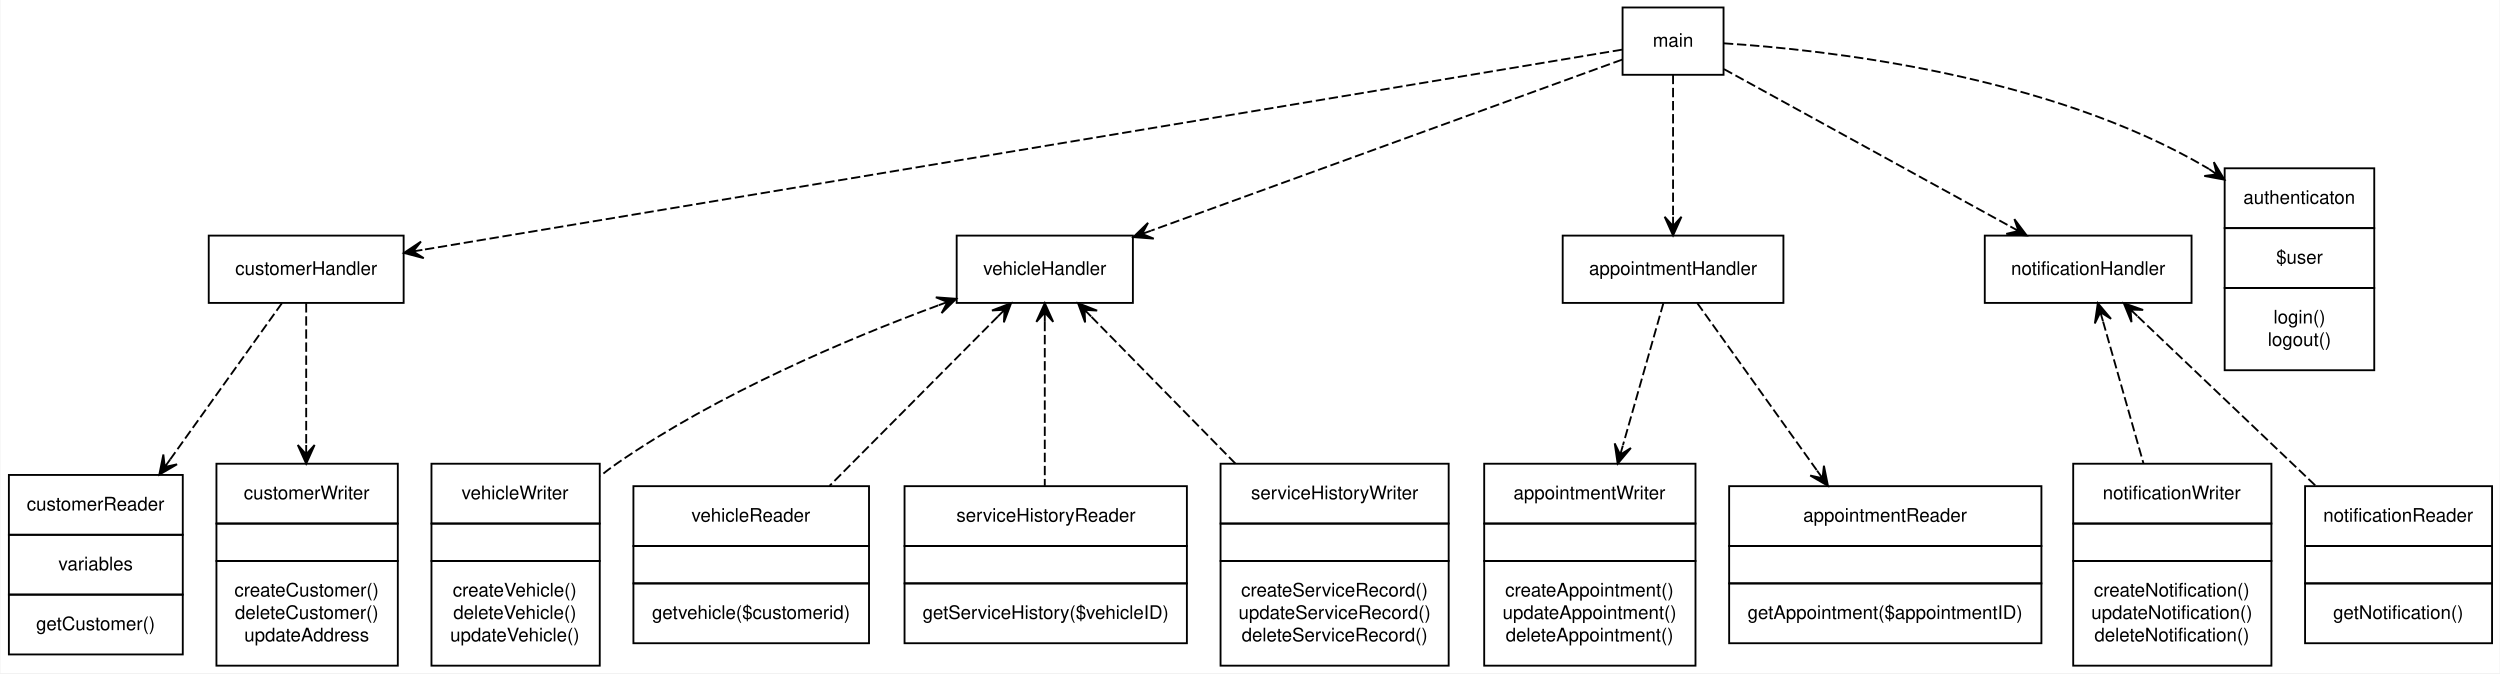
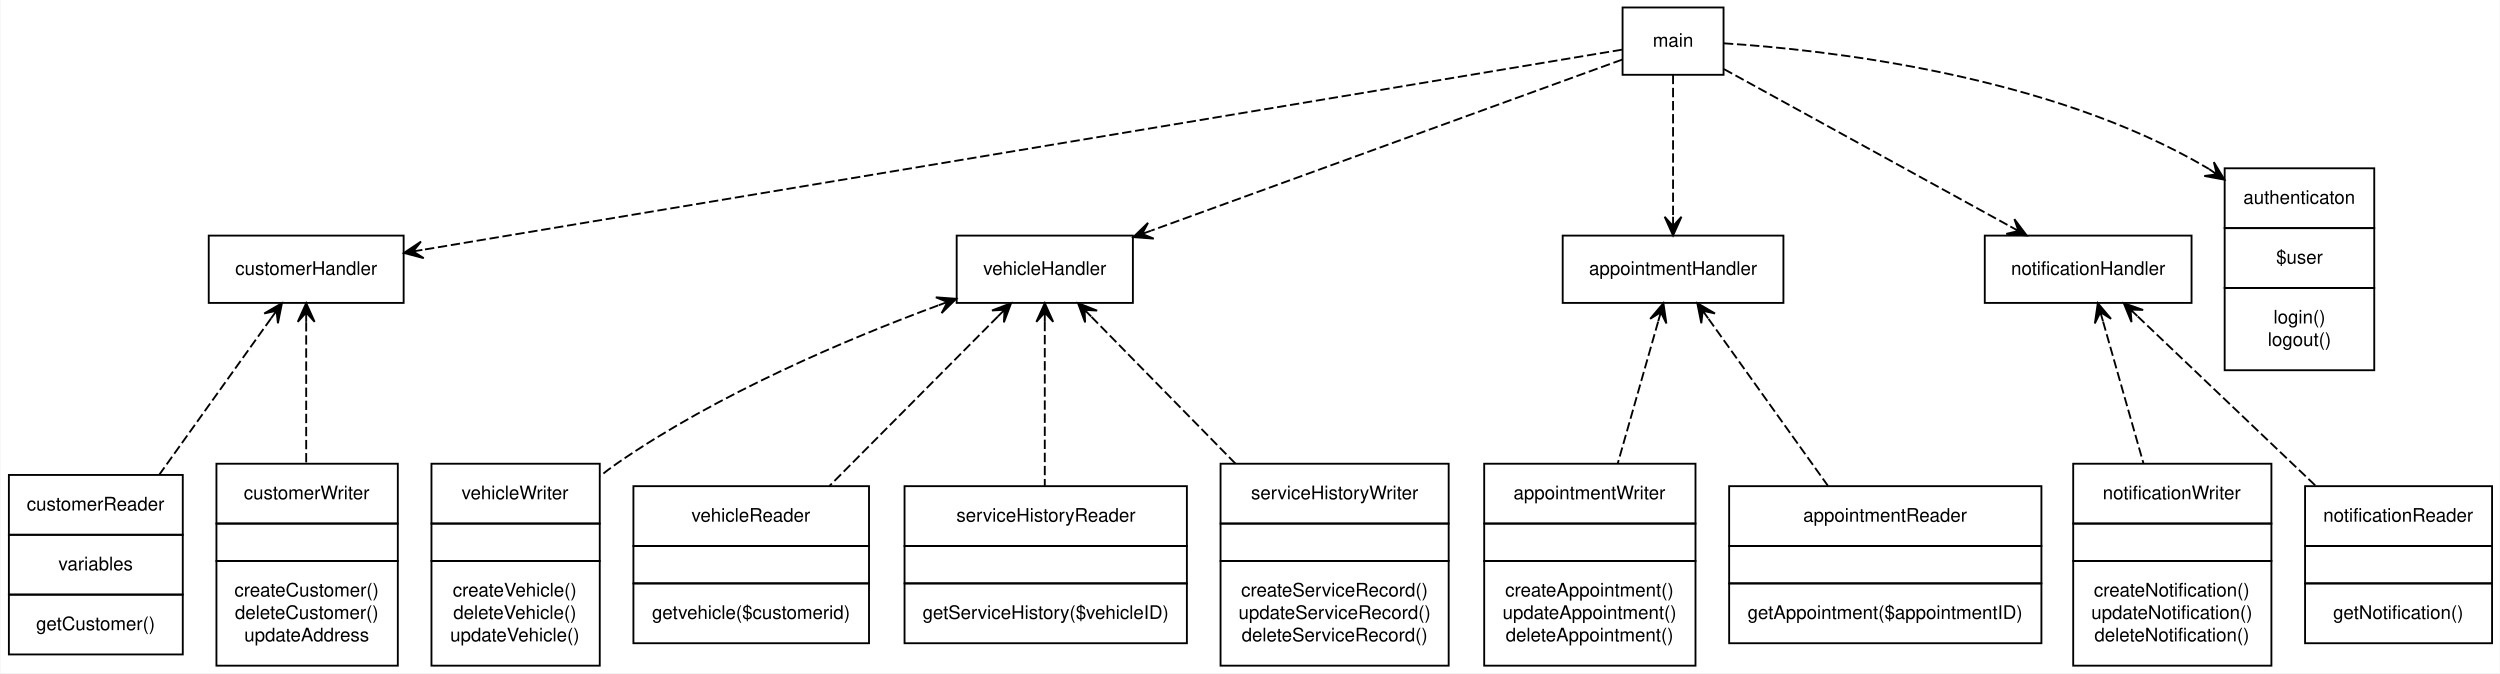
<svg xmlns="http://www.w3.org/2000/svg" width="1337pt" height="360pt" viewBox="0.00 0.00 1336.50 360.00">
  <g id="graph0" class="graph" transform="scale(1 1) rotate(0) translate(4 356)">
    <polygon fill="#ffffff" stroke="transparent" points="-4,4 -4,-356 1332.5,-356 1332.5,4 -4,4" />
    <g id="node1" class="node">
      <polygon fill="none" stroke="#000000" points="917.5,-352 863.5,-352 863.5,-316 917.5,-316 917.5,-352" />
      <text text-anchor="middle" x="890.5" y="-331" font-family="Helvetica,sans-Serif" font-size="10.00" fill="#000000">main</text>
    </g>
    <g id="node2" class="node">
      <polygon fill="none" stroke="#000000" points="211.617,-230 107.383,-230 107.383,-194 211.617,-194 211.617,-230" />
      <text text-anchor="middle" x="159.5" y="-209" font-family="Helvetica,sans-Serif" font-size="10.00" fill="#000000">customerHandler</text>
    </g>
    <g id="edge1" class="edge">
      <path fill="none" stroke="#000000" stroke-dasharray="5,2" d="M863.178,-329.44C757.459,-311.796 373.604,-247.733 221.852,-222.406" />
      <polygon fill="#000000" stroke="#000000" points="211.766,-220.723 222.37,-217.93 216.697,-221.546 221.629,-222.369 221.629,-222.369 221.629,-222.369 216.697,-221.546 220.888,-226.808 211.766,-220.723 211.766,-220.723" />
    </g>
    <g id="node5" class="node">
      <polygon fill="none" stroke="#000000" points="601.618,-230 507.382,-230 507.382,-194 601.618,-194 601.618,-230" />
      <text text-anchor="middle" x="554.5" y="-209" font-family="Helvetica,sans-Serif" font-size="10.00" fill="#000000">vehicleHandler</text>
    </g>
    <g id="edge8" class="edge">
      <path fill="none" stroke="#000000" stroke-dasharray="5,2" d="M863.288,-324.12C808.64,-304.277 684.534,-259.215 611.384,-232.655" />
      <polygon fill="#000000" stroke="#000000" points="601.851,-229.193 612.786,-228.376 606.55,-230.899 611.25,-232.606 611.25,-232.606 611.25,-232.606 606.55,-230.899 609.714,-236.836 601.851,-229.193 601.851,-229.193" />
    </g>
    <g id="node10" class="node">
      <polygon fill="none" stroke="#000000" points="949.522,-230 831.478,-230 831.478,-194 949.522,-194 949.522,-230" />
      <text text-anchor="middle" x="890.5" y="-209" font-family="Helvetica,sans-Serif" font-size="10.00" fill="#000000">appointmentHandler</text>
    </g>
    <g id="edge4" class="edge">
      <path fill="none" stroke="#000000" stroke-dasharray="5,2" d="M890.5,-315.998C890.5,-295.996 890.5,-263.443 890.5,-240.083" />
      <polygon fill="#000000" stroke="#000000" points="890.5,-230.075 895,-240.075 890.5,-235.075 890.5,-240.075 890.5,-240.075 890.5,-240.075 890.5,-235.075 886,-240.075 890.5,-230.075 890.5,-230.075" />
    </g>
    <g id="node13" class="node">
      <polygon fill="none" stroke="#000000" points="1167.792,-230 1057.208,-230 1057.208,-194 1167.792,-194 1167.792,-230" />
      <text text-anchor="middle" x="1112.5" y="-209" font-family="Helvetica,sans-Serif" font-size="10.00" fill="#000000">notificationHandler</text>
    </g>
    <g id="edge13" class="edge">
      <path fill="none" stroke="#000000" stroke-dasharray="5,2" d="M917.722,-319.04C955.958,-298.027 1025.905,-259.588 1070.747,-234.946" />
      <polygon fill="#000000" stroke="#000000" points="1079.639,-230.059 1073.042,-238.819 1075.257,-232.467 1070.875,-234.875 1070.875,-234.875 1070.875,-234.875 1075.257,-232.467 1068.707,-230.931 1079.639,-230.059 1079.639,-230.059" />
    </g>
    <g id="node16" class="node">
      <polygon fill="none" stroke="#000000" points="1185.5,-234 1185.5,-266 1265.5,-266 1265.5,-234 1185.5,-234" />
      <text text-anchor="start" x="1195.486" y="-247" font-family="Helvetica,sans-Serif" font-size="10.00" fill="#000000">authenticaton</text>
      <polygon fill="none" stroke="#000000" points="1185.5,-202 1185.5,-234 1265.5,-234 1265.5,-202 1185.5,-202" />
      <text text-anchor="start" x="1212.997" y="-215" font-family="Helvetica,sans-Serif" font-size="10.00" fill="#000000">$user</text>
      <polygon fill="none" stroke="#000000" points="1185.5,-158 1185.5,-202 1265.5,-202 1265.5,-158 1185.5,-158" />
      <text text-anchor="start" x="1211.613" y="-183" font-family="Helvetica,sans-Serif" font-size="10.00" fill="#000000">login()</text>
      <text text-anchor="start" x="1208.554" y="-171" font-family="Helvetica,sans-Serif" font-size="10.00" fill="#000000">logout()</text>
    </g>
    <g id="edge7" class="edge">
      <path fill="none" stroke="#000000" stroke-dasharray="5,2" d="M917.7,-332.829C970.966,-329.447 1091.256,-316.366 1176.5,-266 1176.691,-265.887 1176.881,-265.774 1177.071,-265.659" />
      <polygon fill="#000000" stroke="#000000" points="1185.392,-259.913 1179.721,-269.298 1181.278,-262.754 1177.164,-265.595 1177.164,-265.595 1177.164,-265.595 1181.278,-262.754 1174.607,-261.892 1185.392,-259.913 1185.392,-259.913" />
    </g>
    <g id="node3" class="node">
      <polygon fill="none" stroke="#000000" points=".5,-70 .5,-102 93.5,-102 93.5,-70 .5,-70" />
      <text text-anchor="start" x="10.051" y="-83" font-family="Helvetica,sans-Serif" font-size="10.00" fill="#000000">customerReader</text>
      <polygon fill="none" stroke="#000000" points=".5,-38 .5,-70 93.5,-70 93.5,-38 .5,-38" />
      <text text-anchor="start" x="26.998" y="-51" font-family="Helvetica,sans-Serif" font-size="10.00" fill="#000000">variables</text>
      <polygon fill="none" stroke="#000000" points=".5,-6 .5,-38 93.5,-38 93.5,-6 .5,-6" />
      <text text-anchor="start" x="15.056" y="-19" font-family="Helvetica,sans-Serif" font-size="10.00" fill="#000000">getCustomer()</text>
    </g>
    <g id="edge2" class="edge">
-       <path fill="none" stroke="#000000" stroke-dasharray="5,2" d="M146.537,-193.875C132.018,-173.574 107.766,-139.665 86.778,-110.318" />
-       <polygon fill="#000000" stroke="#000000" points="80.955,-102.176 90.433,-107.692 83.864,-106.243 86.772,-110.31 86.772,-110.31 86.772,-110.31 83.864,-106.243 83.112,-112.928 80.955,-102.176 80.955,-102.176" />
+       <path fill="none" stroke="#000000" stroke-dasharray="5,2" d="M140.716,-185.735C124.484,-163.04 100.609,-129.657 80.955,-102.176" />
+       <polygon fill="#000000" stroke="#000000" points="146.537,-193.875 137.06,-188.359 143.629,-189.809 140.72,-185.742 140.72,-185.742 140.72,-185.742 143.629,-189.809 144.38,-183.124 146.537,-193.875 146.537,-193.875" />
    </g>
    <g id="node4" class="node">
      <polygon fill="none" stroke="#000000" points="111.5,-76 111.5,-108 208.5,-108 208.5,-76 111.5,-76" />
      <text text-anchor="start" x="126.116" y="-89" font-family="Helvetica,sans-Serif" font-size="10.00" fill="#000000">customerWriter</text>
      <polygon fill="none" stroke="#000000" points="111.5,-56 111.5,-76 208.5,-76 208.5,-56 111.5,-56" />
      <polygon fill="none" stroke="#000000" points="111.5,0 111.5,-56 208.5,-56 208.5,0 111.5,0" />
      <text text-anchor="start" x="121.112" y="-37" font-family="Helvetica,sans-Serif" font-size="10.00" fill="#000000">createCustomer()</text>
      <text text-anchor="start" x="121.388" y="-25" font-family="Helvetica,sans-Serif" font-size="10.00" fill="#000000">deleteCustomer()</text>
      <text text-anchor="start" x="126.376" y="-13" font-family="Helvetica,sans-Serif" font-size="10.00" fill="#000000">updateAddress</text>
    </g>
    <g id="edge3" class="edge">
-       <path fill="none" stroke="#000000" stroke-dasharray="5,2" d="M159.5,-193.875C159.5,-175.403 159.5,-145.665 159.5,-118.348" />
-       <polygon fill="#000000" stroke="#000000" points="159.5,-108.026 164,-118.026 159.5,-113.026 159.5,-118.026 159.5,-118.026 159.5,-118.026 159.5,-113.026 155,-118.026 159.5,-108.026 159.5,-108.026" />
+       <path fill="none" stroke="#000000" stroke-dasharray="5,2" d="M159.5,-183.716C159.5,-162.722 159.5,-133.451 159.5,-108.026" />
+       <polygon fill="#000000" stroke="#000000" points="159.5,-193.875 155,-183.875 159.5,-188.875 159.5,-183.875 159.5,-183.875 159.5,-183.875 159.5,-188.875 164,-183.875 159.5,-193.875 159.5,-193.875" />
    </g>
    <g id="node6" class="node">
      <polygon fill="none" stroke="#000000" points="226.5,-76 226.5,-108 316.5,-108 316.5,-76 226.5,-76" />
      <text text-anchor="start" x="242.615" y="-89" font-family="Helvetica,sans-Serif" font-size="10.00" fill="#000000">vehicleWriter</text>
      <polygon fill="none" stroke="#000000" points="226.5,-56 226.5,-76 316.5,-76 316.5,-56 226.5,-56" />
      <polygon fill="none" stroke="#000000" points="226.5,0 226.5,-56 316.5,-56 316.5,0 226.5,0" />
      <text text-anchor="start" x="237.887" y="-37" font-family="Helvetica,sans-Serif" font-size="10.00" fill="#000000">createVehicle()</text>
      <text text-anchor="start" x="238.162" y="-25" font-family="Helvetica,sans-Serif" font-size="10.00" fill="#000000">deleteVehicle()</text>
      <text text-anchor="start" x="236.492" y="-13" font-family="Helvetica,sans-Serif" font-size="10.00" fill="#000000">updateVehicle()</text>
    </g>
    <g id="edge9" class="edge">
      <path fill="none" stroke="#000000" stroke-dasharray="5,2" d="M497.521,-192.68C449.284,-174.836 379.564,-145.453 325.5,-108 322.557,-105.962 319.635,-103.752 316.761,-101.431" />
      <polygon fill="#000000" stroke="#000000" points="507.172,-196.203 496.236,-197.001 502.476,-194.488 497.779,-192.774 497.779,-192.774 497.779,-192.774 502.476,-194.488 499.321,-188.547 507.172,-196.203 507.172,-196.203" />
    </g>
    <g id="node7" class="node">
      <polygon fill="none" stroke="#000000" points="334.5,-64 334.5,-96 460.5,-96 460.5,-64 334.5,-64" />
      <text text-anchor="start" x="365.55" y="-77" font-family="Helvetica,sans-Serif" font-size="10.00" fill="#000000">vehicleReader</text>
      <polygon fill="none" stroke="#000000" points="334.5,-44 334.5,-64 460.5,-64 460.5,-44 334.5,-44" />
      <polygon fill="none" stroke="#000000" points="334.5,-12 334.5,-44 460.5,-44 460.5,-12 334.5,-12" />
      <text text-anchor="start" x="344.44" y="-25" font-family="Helvetica,sans-Serif" font-size="10.00" fill="#000000">getvehicle($customerid)</text>
    </g>
    <g id="edge10" class="edge">
      <path fill="none" stroke="#000000" stroke-dasharray="5,2" d="M529.414,-186.755C505.205,-162.391 468.102,-125.052 439.406,-96.172" />
      <polygon fill="#000000" stroke="#000000" points="536.49,-193.875 526.249,-189.954 532.966,-190.329 529.442,-186.782 529.442,-186.782 529.442,-186.782 532.966,-190.329 532.634,-183.61 536.49,-193.875 536.49,-193.875" />
    </g>
    <g id="node8" class="node">
      <polygon fill="none" stroke="#000000" points="479.5,-64 479.5,-96 630.5,-96 630.5,-64 479.5,-64" />
      <text text-anchor="start" x="507.223" y="-77" font-family="Helvetica,sans-Serif" font-size="10.00" fill="#000000">serviceHistoryReader</text>
      <polygon fill="none" stroke="#000000" points="479.5,-44 479.5,-64 630.5,-64 630.5,-44 479.5,-44" />
      <polygon fill="none" stroke="#000000" points="479.5,-12 479.5,-44 630.5,-44 630.5,-12 479.5,-12" />
      <text text-anchor="start" x="489.166" y="-25" font-family="Helvetica,sans-Serif" font-size="10.00" fill="#000000">getServiceHistory($vehicleID)</text>
    </g>
    <g id="edge11" class="edge">
      <path fill="none" stroke="#000000" stroke-dasharray="5,2" d="M554.5,-183.862C554.5,-159.507 554.5,-123.932 554.5,-96.172" />
      <polygon fill="#000000" stroke="#000000" points="554.5,-193.875 550,-183.875 554.5,-188.875 554.5,-183.875 554.5,-183.875 554.5,-183.875 554.5,-188.875 559,-183.875 554.5,-193.875 554.5,-193.875" />
    </g>
    <g id="node9" class="node">
      <polygon fill="none" stroke="#000000" points="648.5,-76 648.5,-108 770.5,-108 770.5,-76 648.5,-76" />
      <text text-anchor="start" x="664.788" y="-89" font-family="Helvetica,sans-Serif" font-size="10.00" fill="#000000">serviceHistoryWriter</text>
      <polygon fill="none" stroke="#000000" points="648.5,-56 648.5,-76 770.5,-76 770.5,-56 648.5,-56" />
      <polygon fill="none" stroke="#000000" points="648.5,0 648.5,-56 770.5,-56 770.5,0 648.5,0" />
      <text text-anchor="start" x="659.499" y="-37" font-family="Helvetica,sans-Serif" font-size="10.00" fill="#000000">createServiceRecord()</text>
      <text text-anchor="start" x="658.104" y="-25" font-family="Helvetica,sans-Serif" font-size="10.00" fill="#000000">updateServiceRecord()</text>
      <text text-anchor="start" x="659.774" y="-13" font-family="Helvetica,sans-Serif" font-size="10.00" fill="#000000">deleteServiceRecord()</text>
    </g>
    <g id="edge12" class="edge">
      <path fill="none" stroke="#000000" stroke-dasharray="5,2" d="M579.465,-186.551C600.2,-165.416 630.414,-134.617 656.5,-108.026" />
      <polygon fill="#000000" stroke="#000000" points="572.28,-193.875 576.071,-183.585 575.782,-190.306 579.284,-186.737 579.284,-186.737 579.284,-186.737 575.782,-190.306 582.496,-189.888 572.28,-193.875 572.28,-193.875" />
    </g>
    <g id="node11" class="node">
      <polygon fill="none" stroke="#000000" points="789.5,-76 789.5,-108 902.5,-108 902.5,-76 789.5,-76" />
      <text text-anchor="start" x="805.163" y="-89" font-family="Helvetica,sans-Serif" font-size="10.00" fill="#000000">appointmentWriter</text>
      <polygon fill="none" stroke="#000000" points="789.5,-56 789.5,-76 902.5,-76 902.5,-56 789.5,-56" />
      <polygon fill="none" stroke="#000000" points="789.5,0 789.5,-56 902.5,-56 902.5,0 789.5,0" />
      <text text-anchor="start" x="800.714" y="-37" font-family="Helvetica,sans-Serif" font-size="10.00" fill="#000000">createAppointment()</text>
      <text text-anchor="start" x="799.319" y="-25" font-family="Helvetica,sans-Serif" font-size="10.00" fill="#000000">updateAppointment()</text>
      <text text-anchor="start" x="800.99" y="-13" font-family="Helvetica,sans-Serif" font-size="10.00" fill="#000000">deleteAppointment()</text>
    </g>
    <g id="edge5" class="edge">
-       <path fill="none" stroke="#000000" stroke-dasharray="5,2" d="M885.338,-193.875C880.054,-175.322 871.532,-145.403 863.724,-117.987" />
-       <polygon fill="#000000" stroke="#000000" points="860.887,-108.026 867.954,-116.411 862.257,-112.835 863.626,-117.643 863.626,-117.643 863.626,-117.643 862.257,-112.835 859.298,-118.876 860.887,-108.026 860.887,-108.026" />
+       <path fill="none" stroke="#000000" stroke-dasharray="5,2" d="M882.527,-184.004C876.542,-162.991 868.162,-133.567 860.887,-108.026" />
+       <polygon fill="#000000" stroke="#000000" points="885.338,-193.875 878.271,-185.49 883.968,-189.067 882.599,-184.258 882.599,-184.258 882.599,-184.258 883.968,-189.067 886.927,-183.025 885.338,-193.875 885.338,-193.875" />
    </g>
    <g id="node12" class="node">
      <polygon fill="none" stroke="#000000" points="920.5,-64 920.5,-96 1087.5,-96 1087.5,-64 920.5,-64" />
      <text text-anchor="start" x="960.098" y="-77" font-family="Helvetica,sans-Serif" font-size="10.00" fill="#000000">appointmentReader</text>
      <polygon fill="none" stroke="#000000" points="920.5,-44 920.5,-64 1087.5,-64 1087.5,-44 920.5,-44" />
      <polygon fill="none" stroke="#000000" points="920.5,-12 920.5,-44 1087.5,-44 1087.5,-12 920.5,-12" />
      <text text-anchor="start" x="930.37" y="-25" font-family="Helvetica,sans-Serif" font-size="10.00" fill="#000000">getAppointment($appointmentID)</text>
    </g>
    <g id="edge6" class="edge">
-       <path fill="none" stroke="#000000" stroke-dasharray="5,2" d="M903.462,-193.875C918.936,-172.241 945.462,-135.15 967.313,-104.598" />
-       <polygon fill="#000000" stroke="#000000" points="973.339,-96.172 971.182,-106.924 970.43,-100.239 967.521,-104.306 967.521,-104.306 967.521,-104.306 970.43,-100.239 963.861,-101.689 973.339,-96.172 973.339,-96.172" />
+       <path fill="none" stroke="#000000" stroke-dasharray="5,2" d="M909.465,-185.483C926.899,-161.106 953.04,-124.554 973.339,-96.172" />
+       <polygon fill="#000000" stroke="#000000" points="903.462,-193.875 905.62,-183.124 906.371,-189.809 909.28,-185.742 909.28,-185.742 909.28,-185.742 906.371,-189.809 912.94,-188.359 903.462,-193.875 903.462,-193.875" />
    </g>
    <g id="node14" class="node">
      <polygon fill="none" stroke="#000000" points="1104.5,-76 1104.5,-108 1210.5,-108 1210.5,-76 1104.5,-76" />
      <text text-anchor="start" x="1120.278" y="-89" font-family="Helvetica,sans-Serif" font-size="10.00" fill="#000000">notificationWriter</text>
      <polygon fill="none" stroke="#000000" points="1104.5,-56 1104.5,-76 1210.5,-76 1210.5,-56 1104.5,-56" />
      <polygon fill="none" stroke="#000000" points="1104.5,0 1104.5,-56 1210.5,-56 1210.5,0 1104.5,0" />
      <text text-anchor="start" x="1115.554" y="-37" font-family="Helvetica,sans-Serif" font-size="10.00" fill="#000000">createNotification()</text>
      <text text-anchor="start" x="1114.159" y="-25" font-family="Helvetica,sans-Serif" font-size="10.00" fill="#000000">updateNotification()</text>
      <text text-anchor="start" x="1115.83" y="-13" font-family="Helvetica,sans-Serif" font-size="10.00" fill="#000000">deleteNotification()</text>
    </g>
    <g id="edge14" class="edge">
      <path fill="none" stroke="#000000" stroke-dasharray="5,2" d="M1120.474,-184.004C1126.458,-162.991 1134.839,-133.567 1142.113,-108.026" />
      <polygon fill="#000000" stroke="#000000" points="1117.662,-193.875 1116.073,-183.025 1119.032,-189.067 1120.401,-184.258 1120.401,-184.258 1120.401,-184.258 1119.032,-189.067 1124.729,-185.49 1117.662,-193.875 1117.662,-193.875" />
    </g>
    <g id="node15" class="node">
      <polygon fill="none" stroke="#000000" points="1228.5,-64 1228.5,-96 1328.5,-96 1328.5,-64 1228.5,-64" />
      <text text-anchor="start" x="1238.214" y="-77" font-family="Helvetica,sans-Serif" font-size="10.00" fill="#000000">notificationReader</text>
      <polygon fill="none" stroke="#000000" points="1228.5,-44 1228.5,-64 1328.5,-64 1328.5,-44 1228.5,-44" />
      <polygon fill="none" stroke="#000000" points="1228.5,-12 1228.5,-44 1328.5,-44 1328.5,-12 1228.5,-12" />
      <text text-anchor="start" x="1243.498" y="-25" font-family="Helvetica,sans-Serif" font-size="10.00" fill="#000000">getNotification()</text>
    </g>
    <g id="edge15" class="edge">
      <path fill="none" stroke="#000000" stroke-dasharray="5,2" d="M1139.024,-186.755C1164.621,-162.391 1203.85,-125.052 1234.192,-96.172" />
      <polygon fill="#000000" stroke="#000000" points="1131.542,-193.875 1135.683,-183.721 1135.164,-190.428 1138.786,-186.981 1138.786,-186.981 1138.786,-186.981 1135.164,-190.428 1141.888,-190.241 1131.542,-193.875 1131.542,-193.875" />
    </g>
  </g>
</svg>
